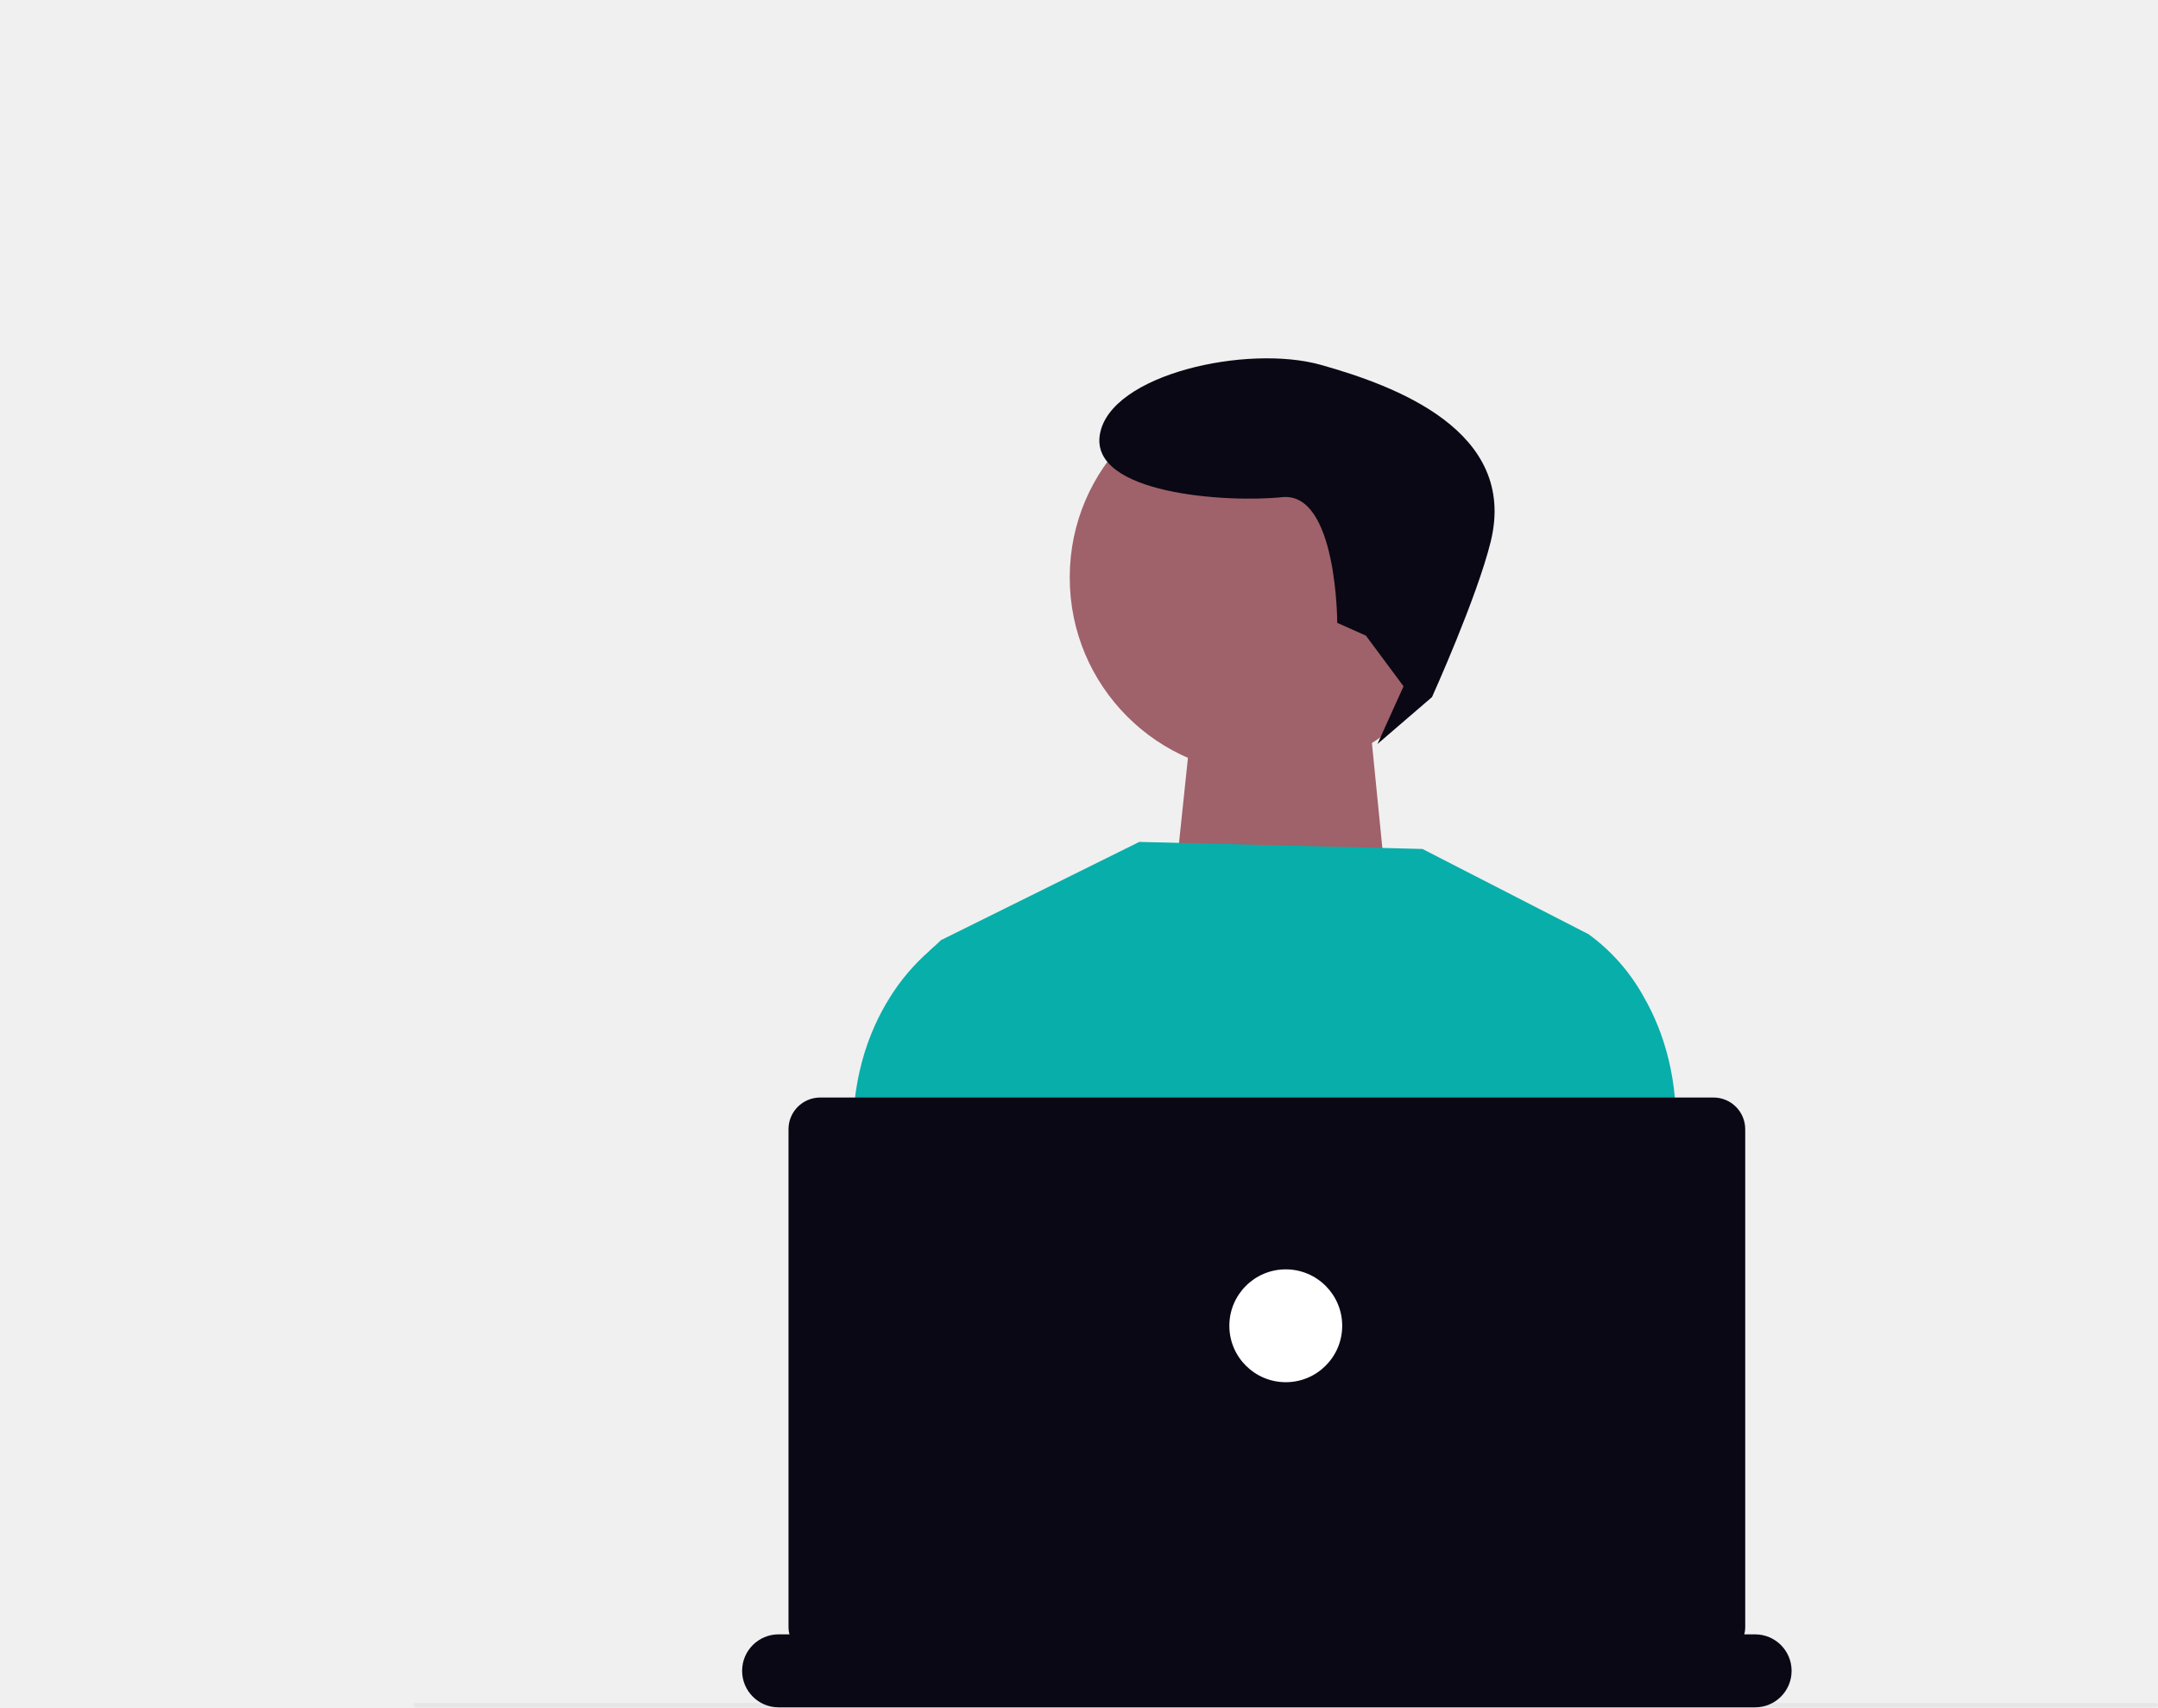
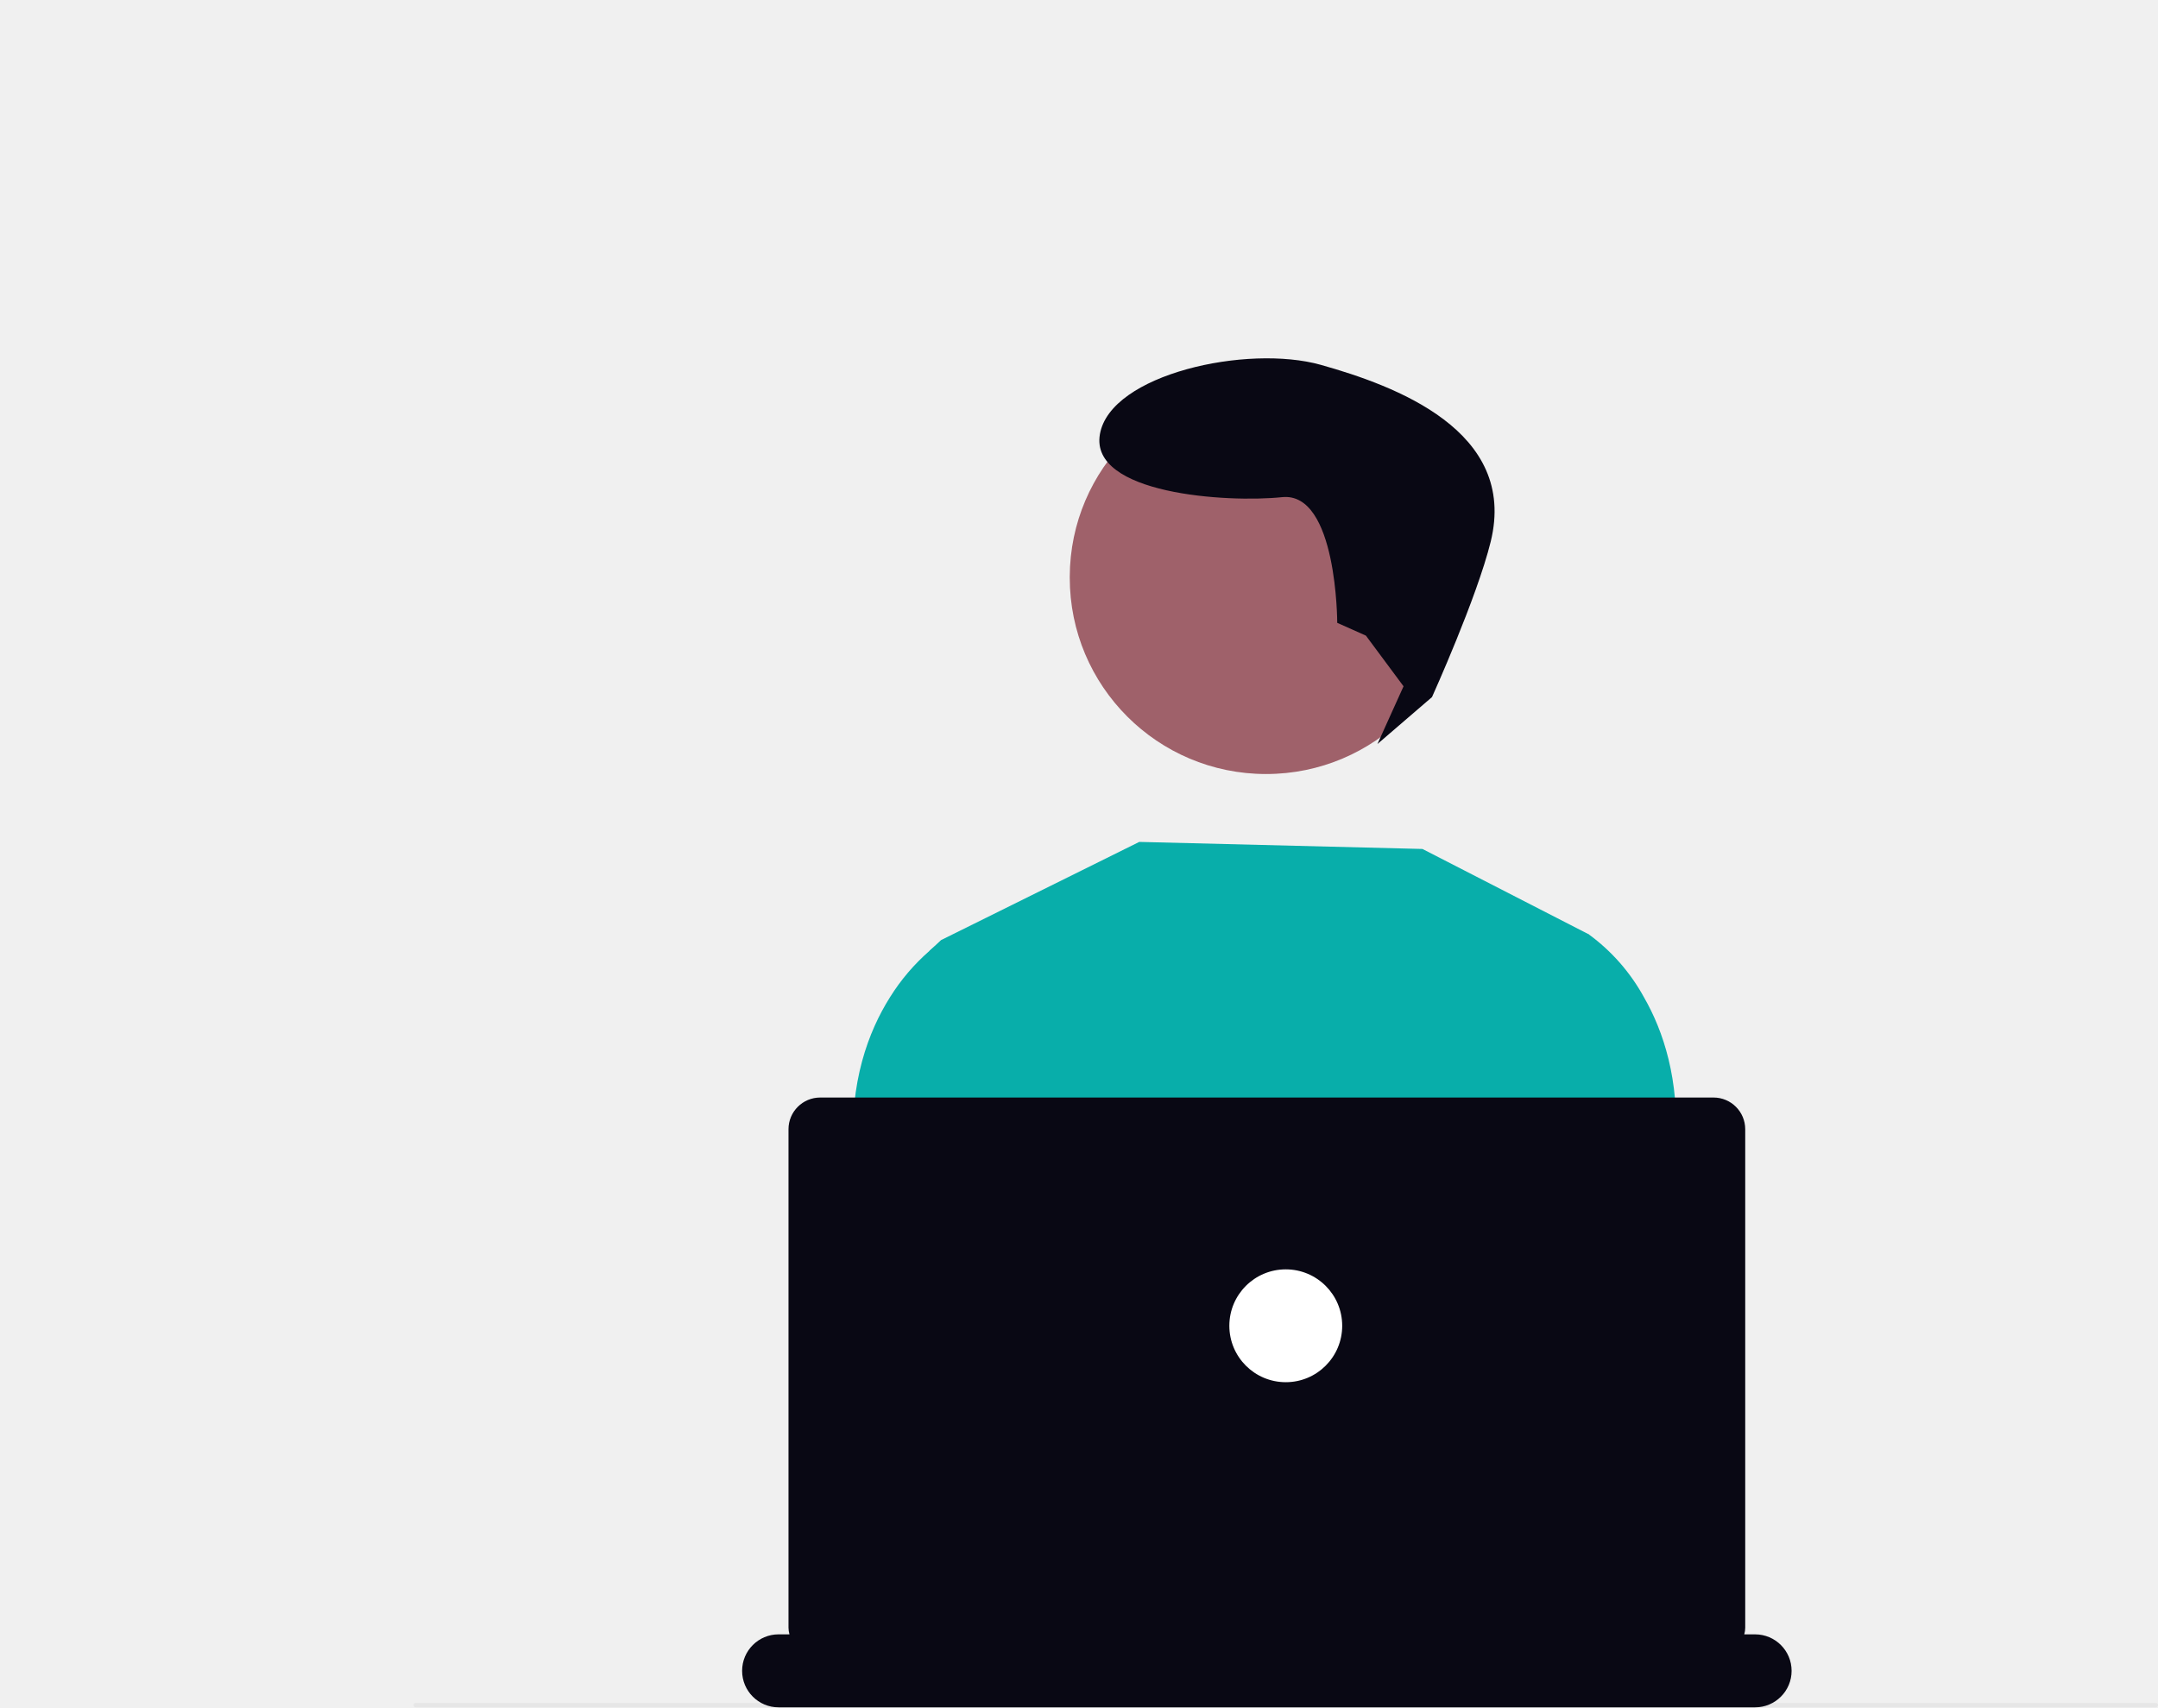
<svg xmlns="http://www.w3.org/2000/svg" viewBox="0 0 800 633.036" fill="none" role="img" aria-label="A focused trader at their desk">
  <g transform="translate(-525.513 -317.127)">
-     <path d="M7,3.773,72.44,11.094,78.956,76.65H-.643Z" transform="translate(960.97 574.584)" fill="#9f616a" />
    <path d="M844.387,579.111H199.305a.805.805,0,1,1,0-1.611H844.387a.805.805,0,0,1,0,1.611Z" transform="translate(480.321 371.052)" fill="#e6e6e6" />
    <path d="M189.374,305.682l-39.42-149.05-4.564-17.206,4.28-3.973,73.469-36.4,104.985,2.614,61.634,31.642.333,23.321,3.043,210.114,12.3,51.574H179.93l17.508-82.138Z" transform="translate(724.716 530.232)" fill="#08AEAA" />
    <path d="M531.448,721.454H472.681L456.456,604.3,460.7,459.767l.586-19.663,11.218-3.66a71.219,71.219,0,0,1,20.471,23.323c7.21,12.549,13.2,30.532,11.709,54.711,0,0,1.331,28.552.063,47.565C503.879,575.035,519.042,657.157,531.448,721.454Z" transform="translate(641.967 227.099)" fill="#08AEAA" />
    <path d="M407.945,605.792l-.206,1.489L392.148,719.919H324.571c5.419-63.821,11.788-143.614,10.933-156.4-1.267-19,.063-47.565.063-47.565-1.616-26.191,5.562-45.077,13.531-57.721a76.755,76.755,0,0,1,14.656-17.207,40.866,40.866,0,0,1,3.993-3.09l11.218,3.644,2.931,16.652Z" transform="translate(506.351 228.632)" fill="#08AEAA" />
    <path d="M369.517,408.161a72.774,72.774,0,1,0,72.774-72.775h0A72.593,72.593,0,0,0,369.517,407.8Q369.516,407.98,369.517,408.161Z" transform="translate(552.568 123.181)" fill="#9f616a" />
    <path d="M687.059,662.516h0a13.532,13.532,0,0,1-13.532,13.533H311.533A13.533,13.533,0,0,1,298,662.516h0a13.533,13.533,0,0,1,13.533-13.533h4.018a9.281,9.281,0,0,1-.356-2.478V461.7a11.753,11.753,0,0,1,11.753-11.753H658.112A11.753,11.753,0,0,1,669.865,461.7v184.81a8.748,8.748,0,0,1-.356,2.478h4.018A13.533,13.533,0,0,1,687.059,662.516Z" transform="translate(502.626 274.114)" fill="#090814" />
    <path d="M421.983,528.135A20.919,20.919,0,1,1,442.9,507.217a20.919,20.919,0,0,1-20.919,20.919Zm0-38.332A17.414,17.414,0,1,0,439.4,507.217,17.413,17.413,0,0,0,421.983,489.8Z" transform="translate(580.185 301.473)" fill="#fff" />
    <circle cx="19.166" cy="19.166" r="19.166" transform="translate(983.002 789.526)" fill="#fff" />
    <path d="M110.076,96.233,98.786,93.41S90.319,45.429,70.561,51.074,0,62.363,0,39.784,47.982-2.553,76.206.27,152.412,11.559,149.59,53.9c-1.425,21.38-11.426,60.525-11.426,60.525L121.272,135.07l5.811-22.754Z" transform="translate(940.178 438.909) rotate(10)" fill="#090814" />
  </g>
</svg>
